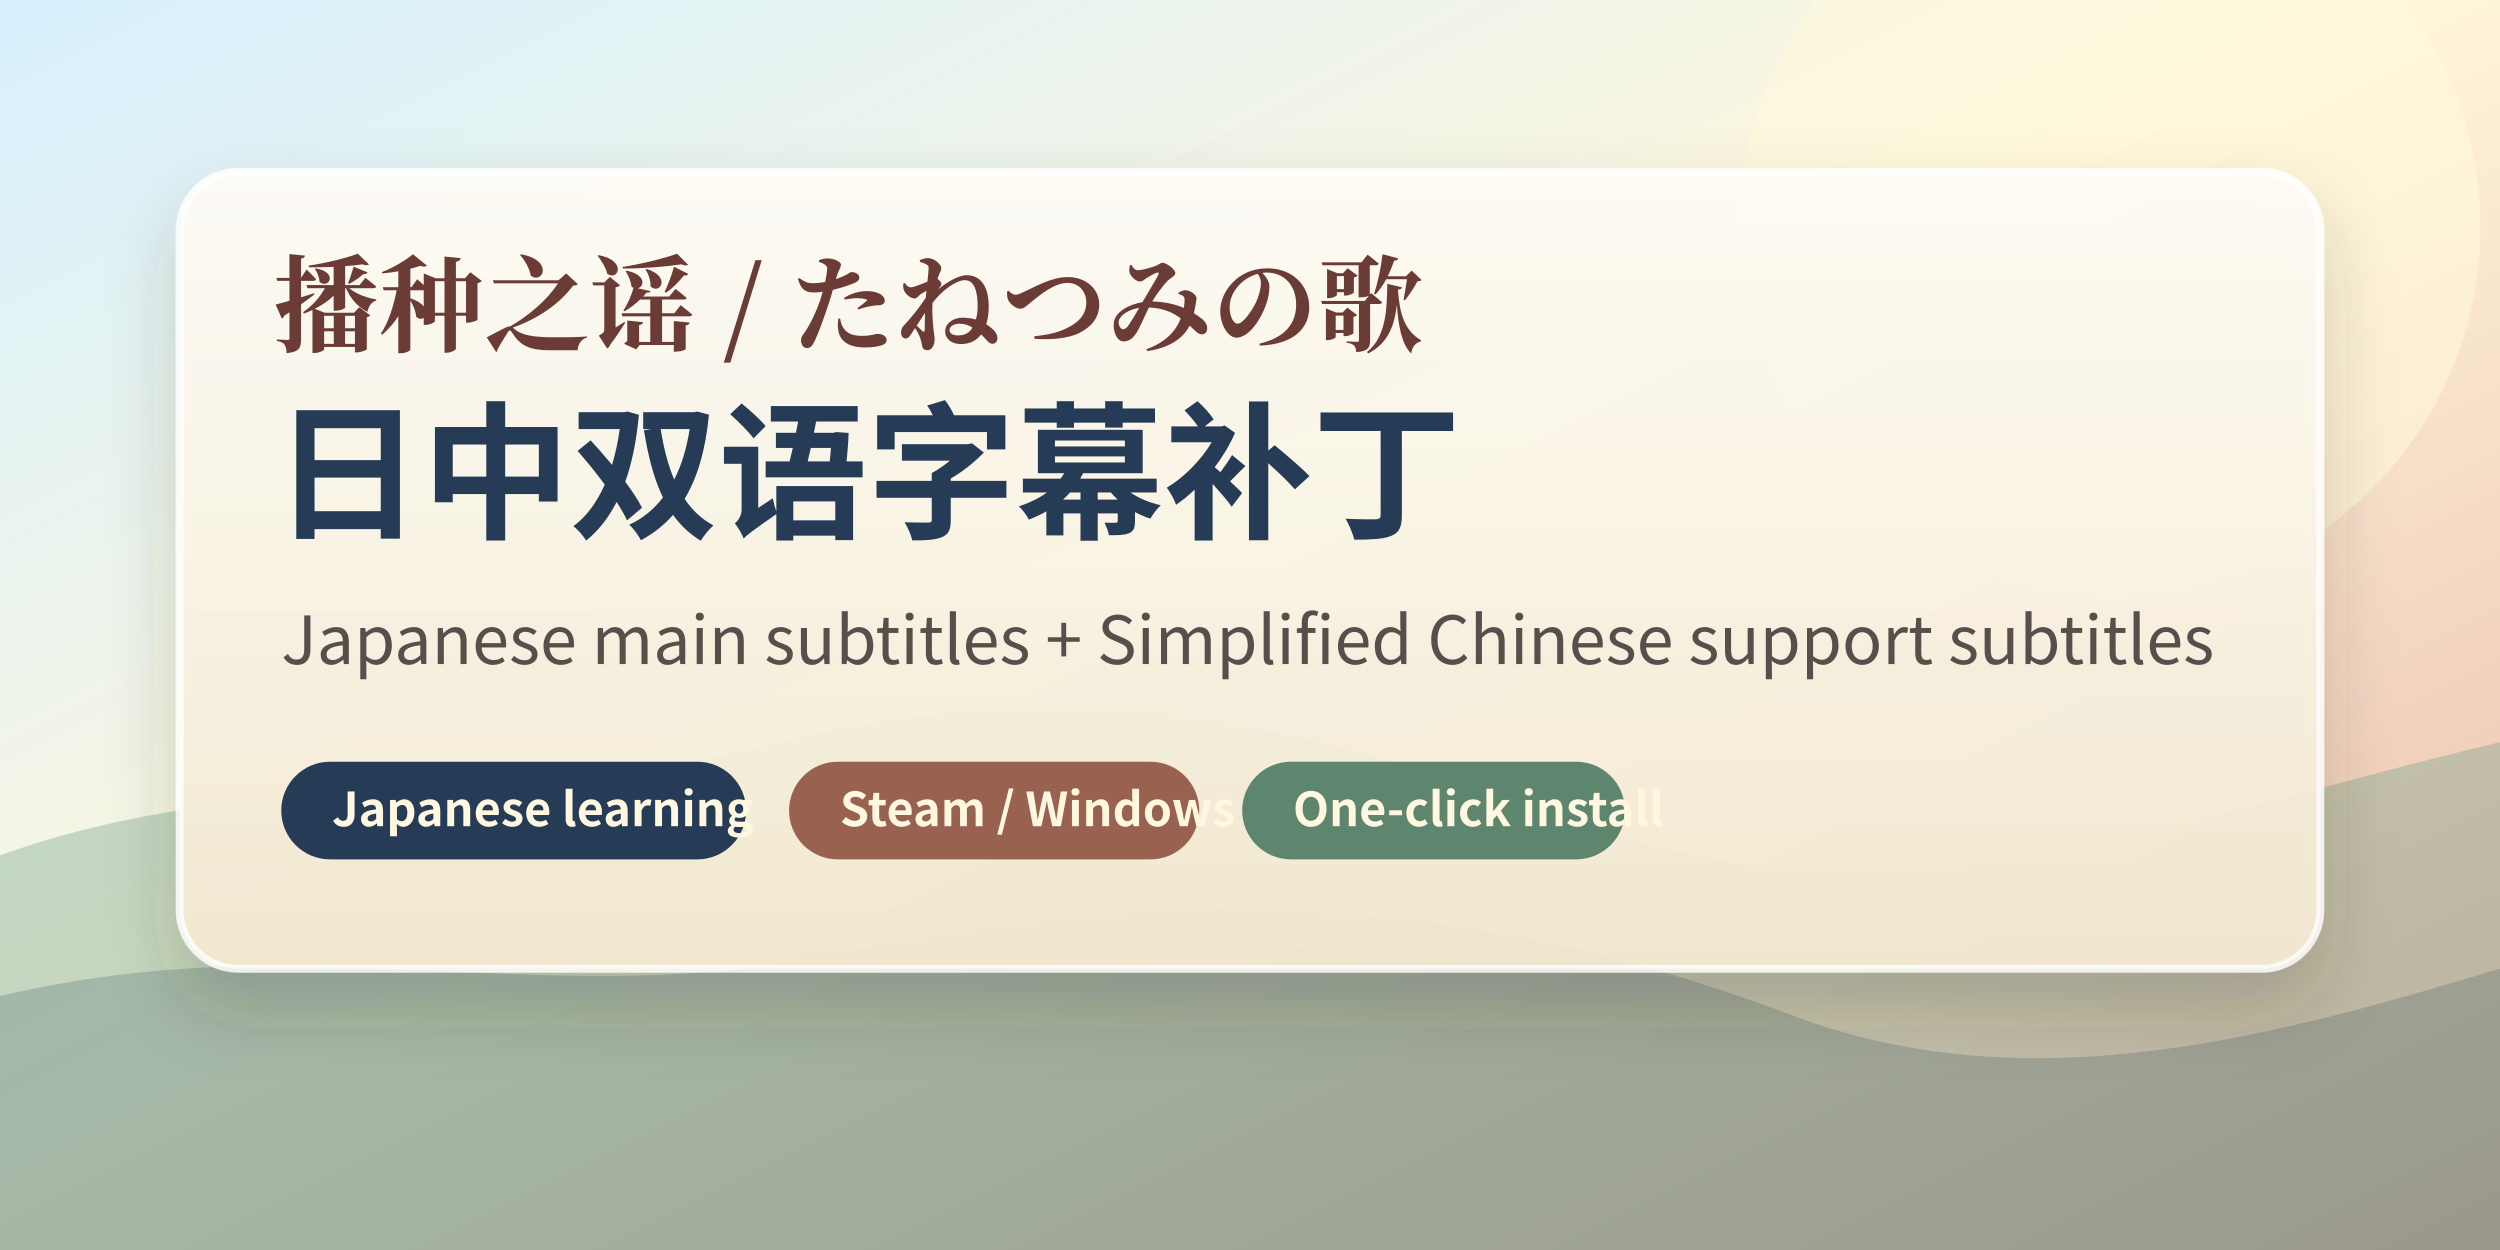
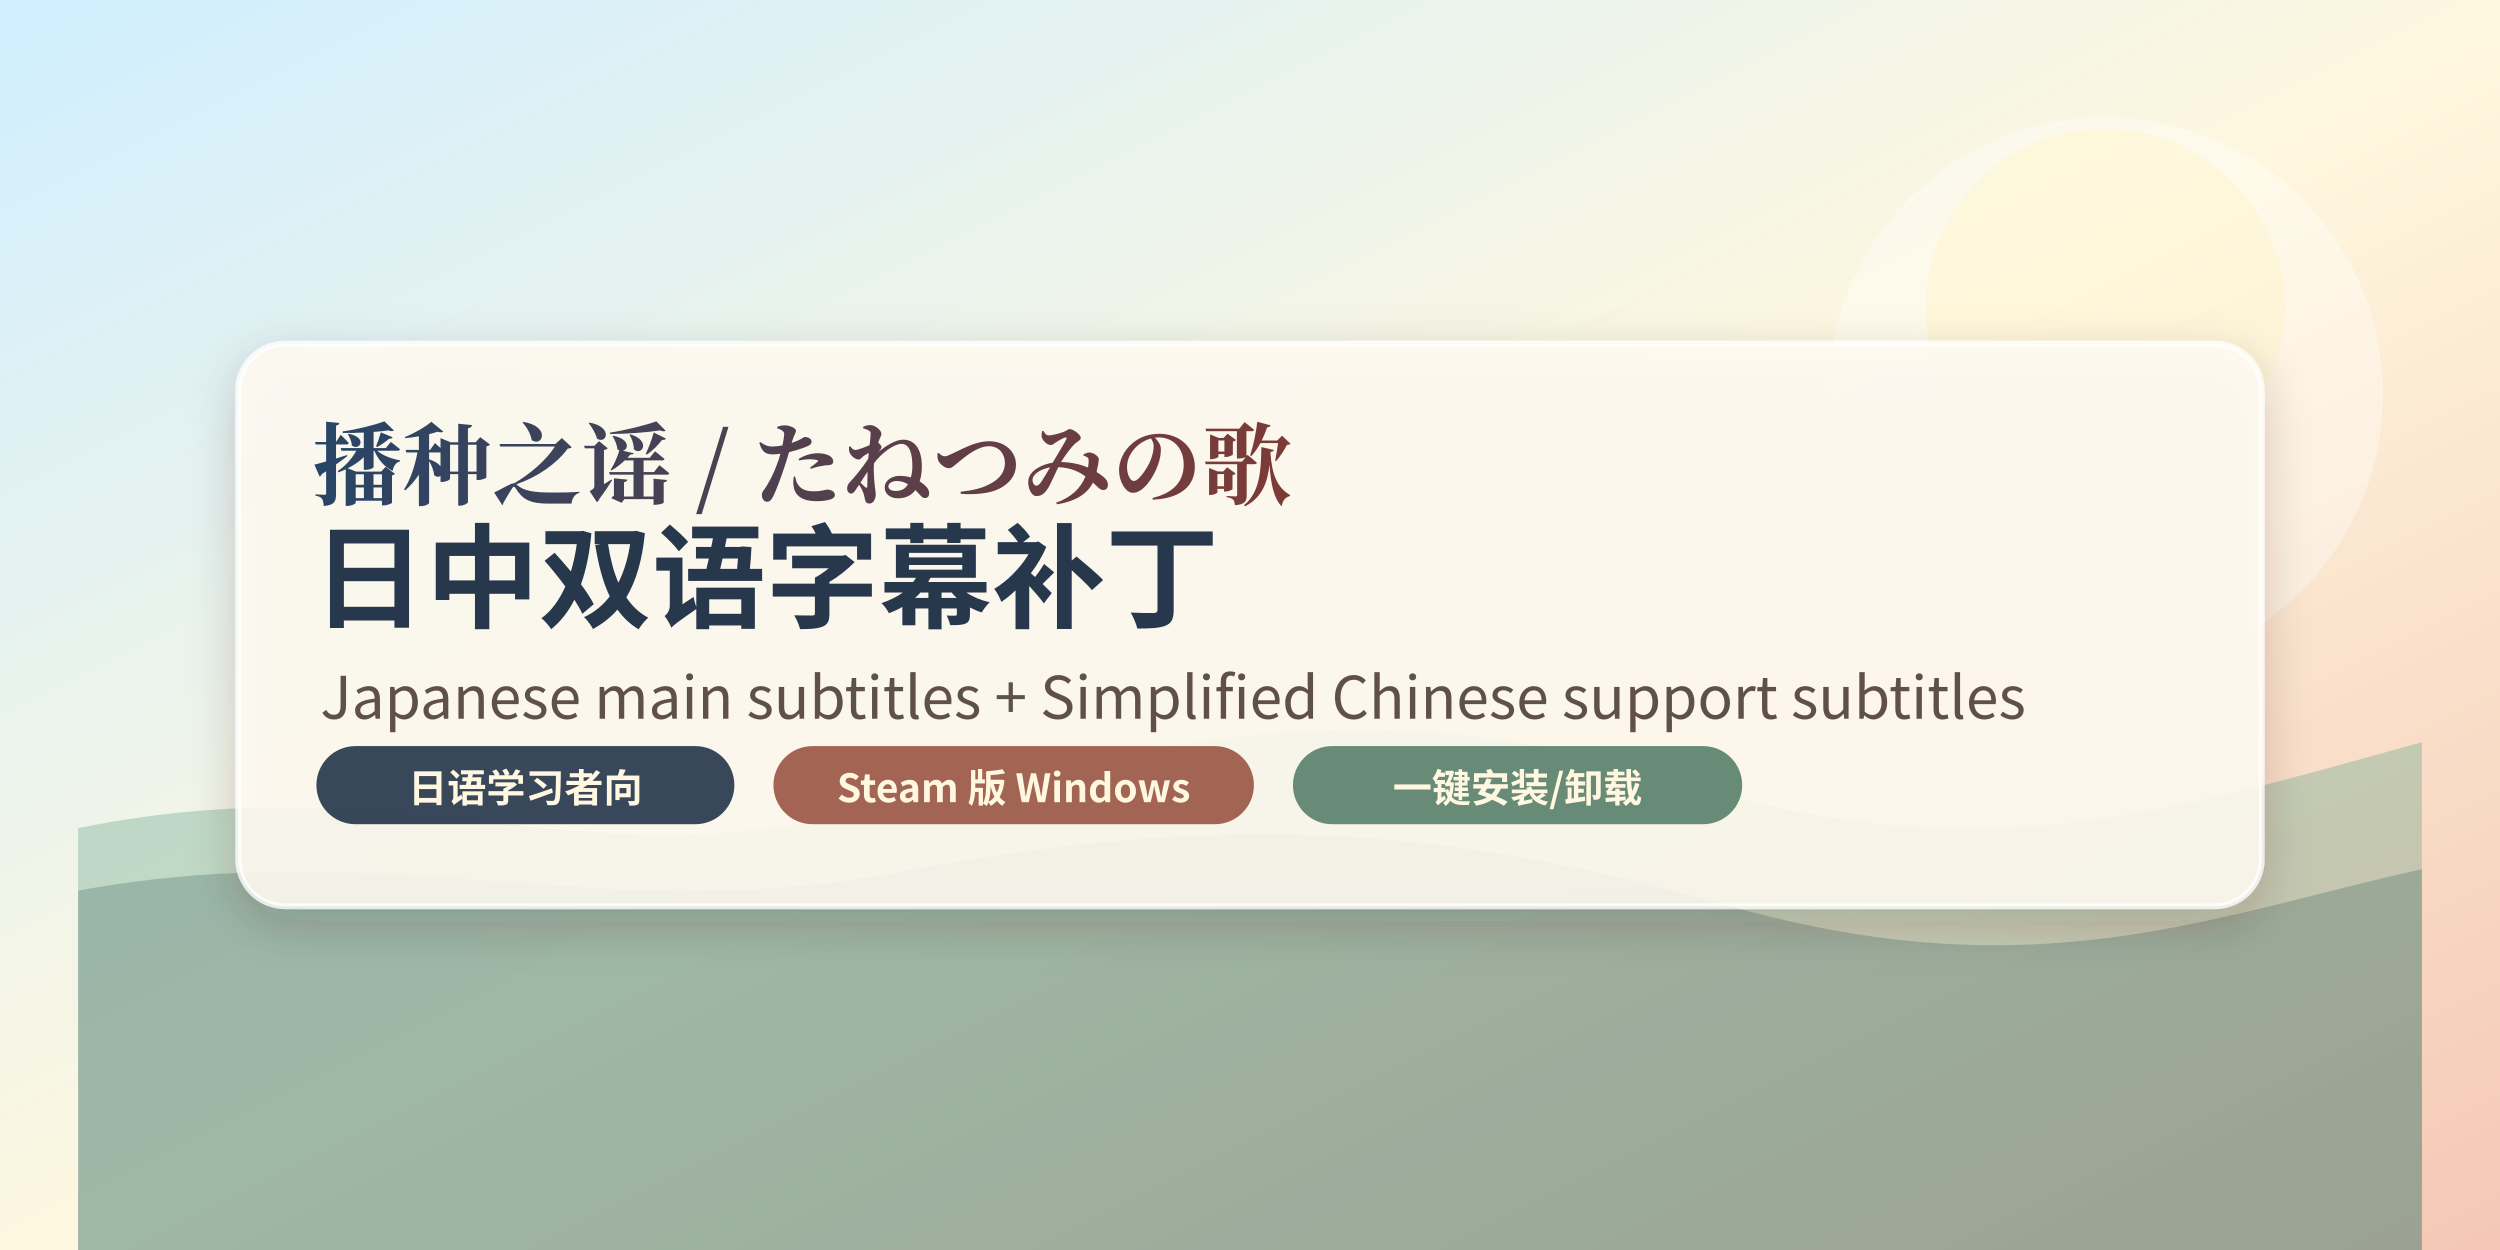
<svg xmlns="http://www.w3.org/2000/svg" width="1280" height="640" viewBox="0 0 1280 640" role="img" aria-labelledby="title desc">
  <defs>
-     <linearGradient id="bg" x1="0" y1="0" x2="1" y2="1">
-       <stop offset="0" stop-color="#d7f1ff" />
-       <stop offset="0.48" stop-color="#fff6db" />
-       <stop offset="1" stop-color="#e8b6a8" />
+     <linearGradient id="sky" x1="0" y1="0" x2="1" y2="1">
+       <stop offset="0" stop-color="#cfeeff" />
+       <stop offset="0.52" stop-color="#fff7df" />
+       <stop offset="1" stop-color="#f4c7b4" />
    </linearGradient>
-     <linearGradient id="panel" x1="0" y1="0" x2="0" y2="1">
-       <stop offset="0" stop-color="#fffdf6" />
-       <stop offset="1" stop-color="#f4ead2" />
+     <linearGradient id="ink" x1="0" y1="0" x2="1" y2="0">
+       <stop offset="0" stop-color="#284566" />
+       <stop offset="1" stop-color="#7d3b36" />
    </linearGradient>
-     <filter id="softShadow" x="-20%" y="-20%" width="140%" height="140%">
-       <feDropShadow dx="0" dy="18" stdDeviation="18" flood-color="#3d312b" flood-opacity="0.22" />
+     <filter id="shadow" x="-20%" y="-20%" width="140%" height="140%">
+       <feDropShadow dx="0" dy="8" stdDeviation="12" flood-color="#3b2d25" flood-opacity="0.22" />
    </filter>
  </defs>
-   <rect width="1280" height="640" fill="url(#bg)" />
-   <circle cx="1080" cy="116" r="190" fill="#fff9db" opacity="0.55" />
-   <path d="M0 438 C132 390 270 415 392 382 C552 340 680 374 814 423 C972 480 1118 418 1280 380 L1280 640 L0 640 Z" fill="#6d9e86" opacity="0.36" />
-   <path d="M0 510 C160 472 278 520 430 488 C612 449 765 462 918 520 C1040 566 1166 530 1280 496 L1280 640 L0 640 Z" fill="#2d505a" opacity="0.23" />
-   <g filter="url(#softShadow)">
-     <rect x="92" y="88" width="1096" height="408" rx="30" fill="url(#panel)" opacity="0.93" />
-     <rect x="92" y="88" width="1096" height="408" rx="30" fill="none" stroke="#ffffff" stroke-width="4" opacity="0.8" />
+   <rect width="1280" height="640" fill="url(#sky)" />
+   <circle cx="1078" cy="202" r="142" fill="#ffffff" opacity="0.34" />
+   <circle cx="1078" cy="158" r="92" fill="#fff3c8" opacity="0.45" />
+   <path d="M40 424 C208 390 288 452 446 415 C588 382 698 350 852 398 C1008 447 1096 420 1240 380 L1240 640 L40 640 Z" fill="#6fa78f" opacity="0.38" />
+   <path d="M40 456 C198 427 308 475 458 447 C631 414 744 424 886 464 C1042 508 1132 469 1240 445 L1240 640 L40 640 Z" fill="#355c5f" opacity="0.28" />
+   <g filter="url(#shadow)">
+     <rect x="122" y="176" width="1036" height="288" rx="24" fill="#fffaf0" opacity="0.88" />
+     <rect x="122" y="176" width="1036" height="288" rx="24" fill="none" stroke="#ffffff" stroke-width="3" opacity="0.75" />
  </g>
-   <text x="140" y="176" font-family="'Noto Serif CJK SC','Yu Mincho','Times New Roman',serif" font-size="54" font-weight="700" fill="#6b3b35">播种之谣 / たねつみの歌</text>
-   <text x="140" y="270" font-family="'Noto Sans CJK SC','Microsoft YaHei','Meiryo',sans-serif" font-size="76" font-weight="800" fill="#263b55">日中双语字幕补丁</text>
-   <text x="144" y="340" font-family="'Noto Sans CJK SC','Microsoft YaHei','Meiryo',sans-serif" font-size="34" fill="#574f4c">Japanese main subtitles + Simplified Chinese support subtitles</text>
-   <g transform="translate(144 390)" font-family="'Noto Sans CJK SC','Microsoft YaHei','Meiryo',sans-serif" font-size="24" font-weight="700">
-     <rect width="238" height="50" rx="25" fill="#263b55" />
-     <text x="26" y="33" fill="#fff7df">Japanese learning</text>
-     <rect x="260" width="210" height="50" rx="25" fill="#986150" />
-     <text x="286" y="33" fill="#fff7df">Steam / Windows</text>
-     <rect x="492" width="196" height="50" rx="25" fill="#5e856e" />
-     <text x="518" y="33" fill="#fff7df">One-click install</text>
+   <text x="160" y="255" font-family="'Noto Serif CJK SC','Source Han Serif SC','Yu Mincho','Times New Roman',serif" font-size="46" font-weight="700" fill="url(#ink)">播种之谣 / たねつみの歌</text>
+   <text x="160" y="317" font-family="'Noto Sans CJK SC','Microsoft YaHei','Meiryo',sans-serif" font-size="58" font-weight="800" fill="#27384d">日中双语字幕补丁</text>
+   <text x="164" y="368" font-family="'Noto Sans CJK SC','Microsoft YaHei','Meiryo',sans-serif" font-size="30" fill="#5f5148">Japanese main subtitles + Simplified Chinese support subtitles</text>
+   <g transform="translate(162 382)">
+     <rect width="214" height="40" rx="20" fill="#27384d" opacity="0.92" />
+     <text x="107" y="20" dominant-baseline="central" text-anchor="middle" font-family="'Noto Sans CJK SC','Microsoft YaHei',sans-serif" font-size="20" font-weight="700" fill="#fff7df">日语学习者向</text>
+   </g>
+   <g transform="translate(396 382)">
+     <rect width="246" height="40" rx="20" fill="#9b5847" opacity="0.92" />
+     <text x="123" y="20" dominant-baseline="central" text-anchor="middle" font-family="'Noto Sans CJK SC','Microsoft YaHei',sans-serif" font-size="20" font-weight="700" fill="#fff7df">Steam 版 Windows</text>
+   </g>
+   <g transform="translate(662 382)">
+     <rect width="230" height="40" rx="20" fill="#5e856e" opacity="0.94" />
+     <text x="115" y="20" dominant-baseline="central" text-anchor="middle" font-family="'Noto Sans CJK SC','Microsoft YaHei',sans-serif" font-size="20" font-weight="700" fill="#fff7df">一键安装/卸载</text>
  </g>
</svg>
